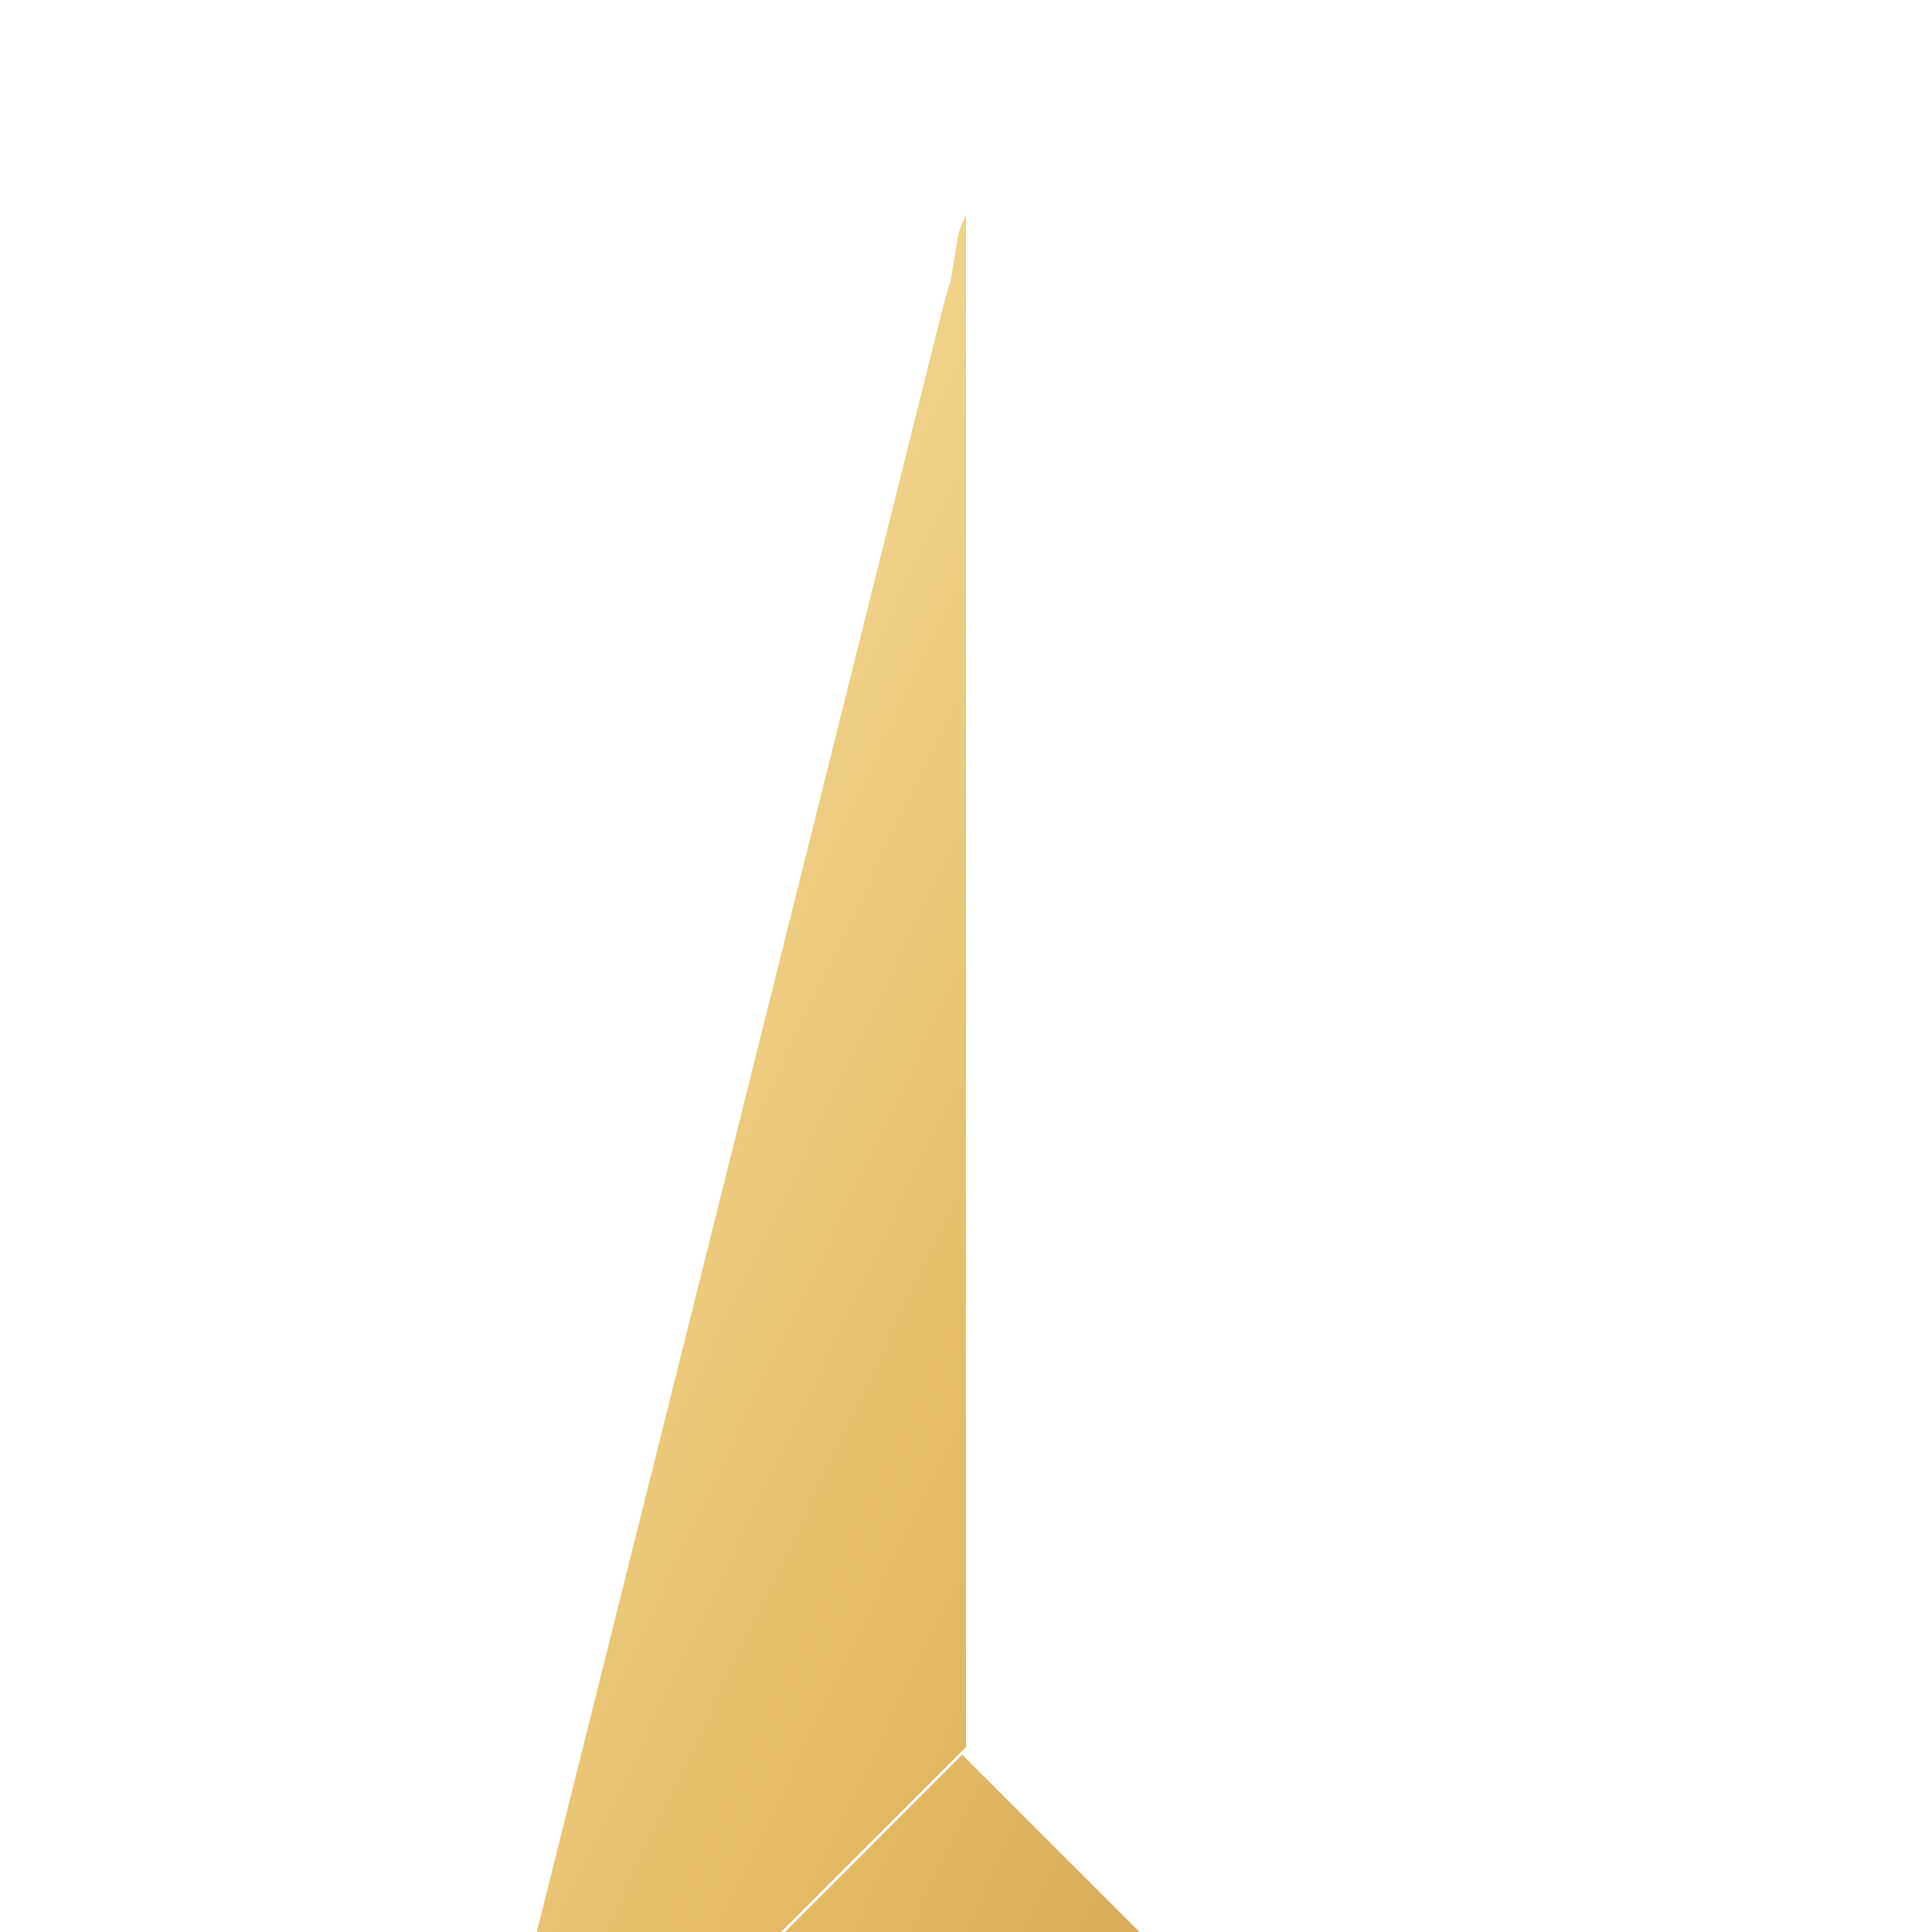
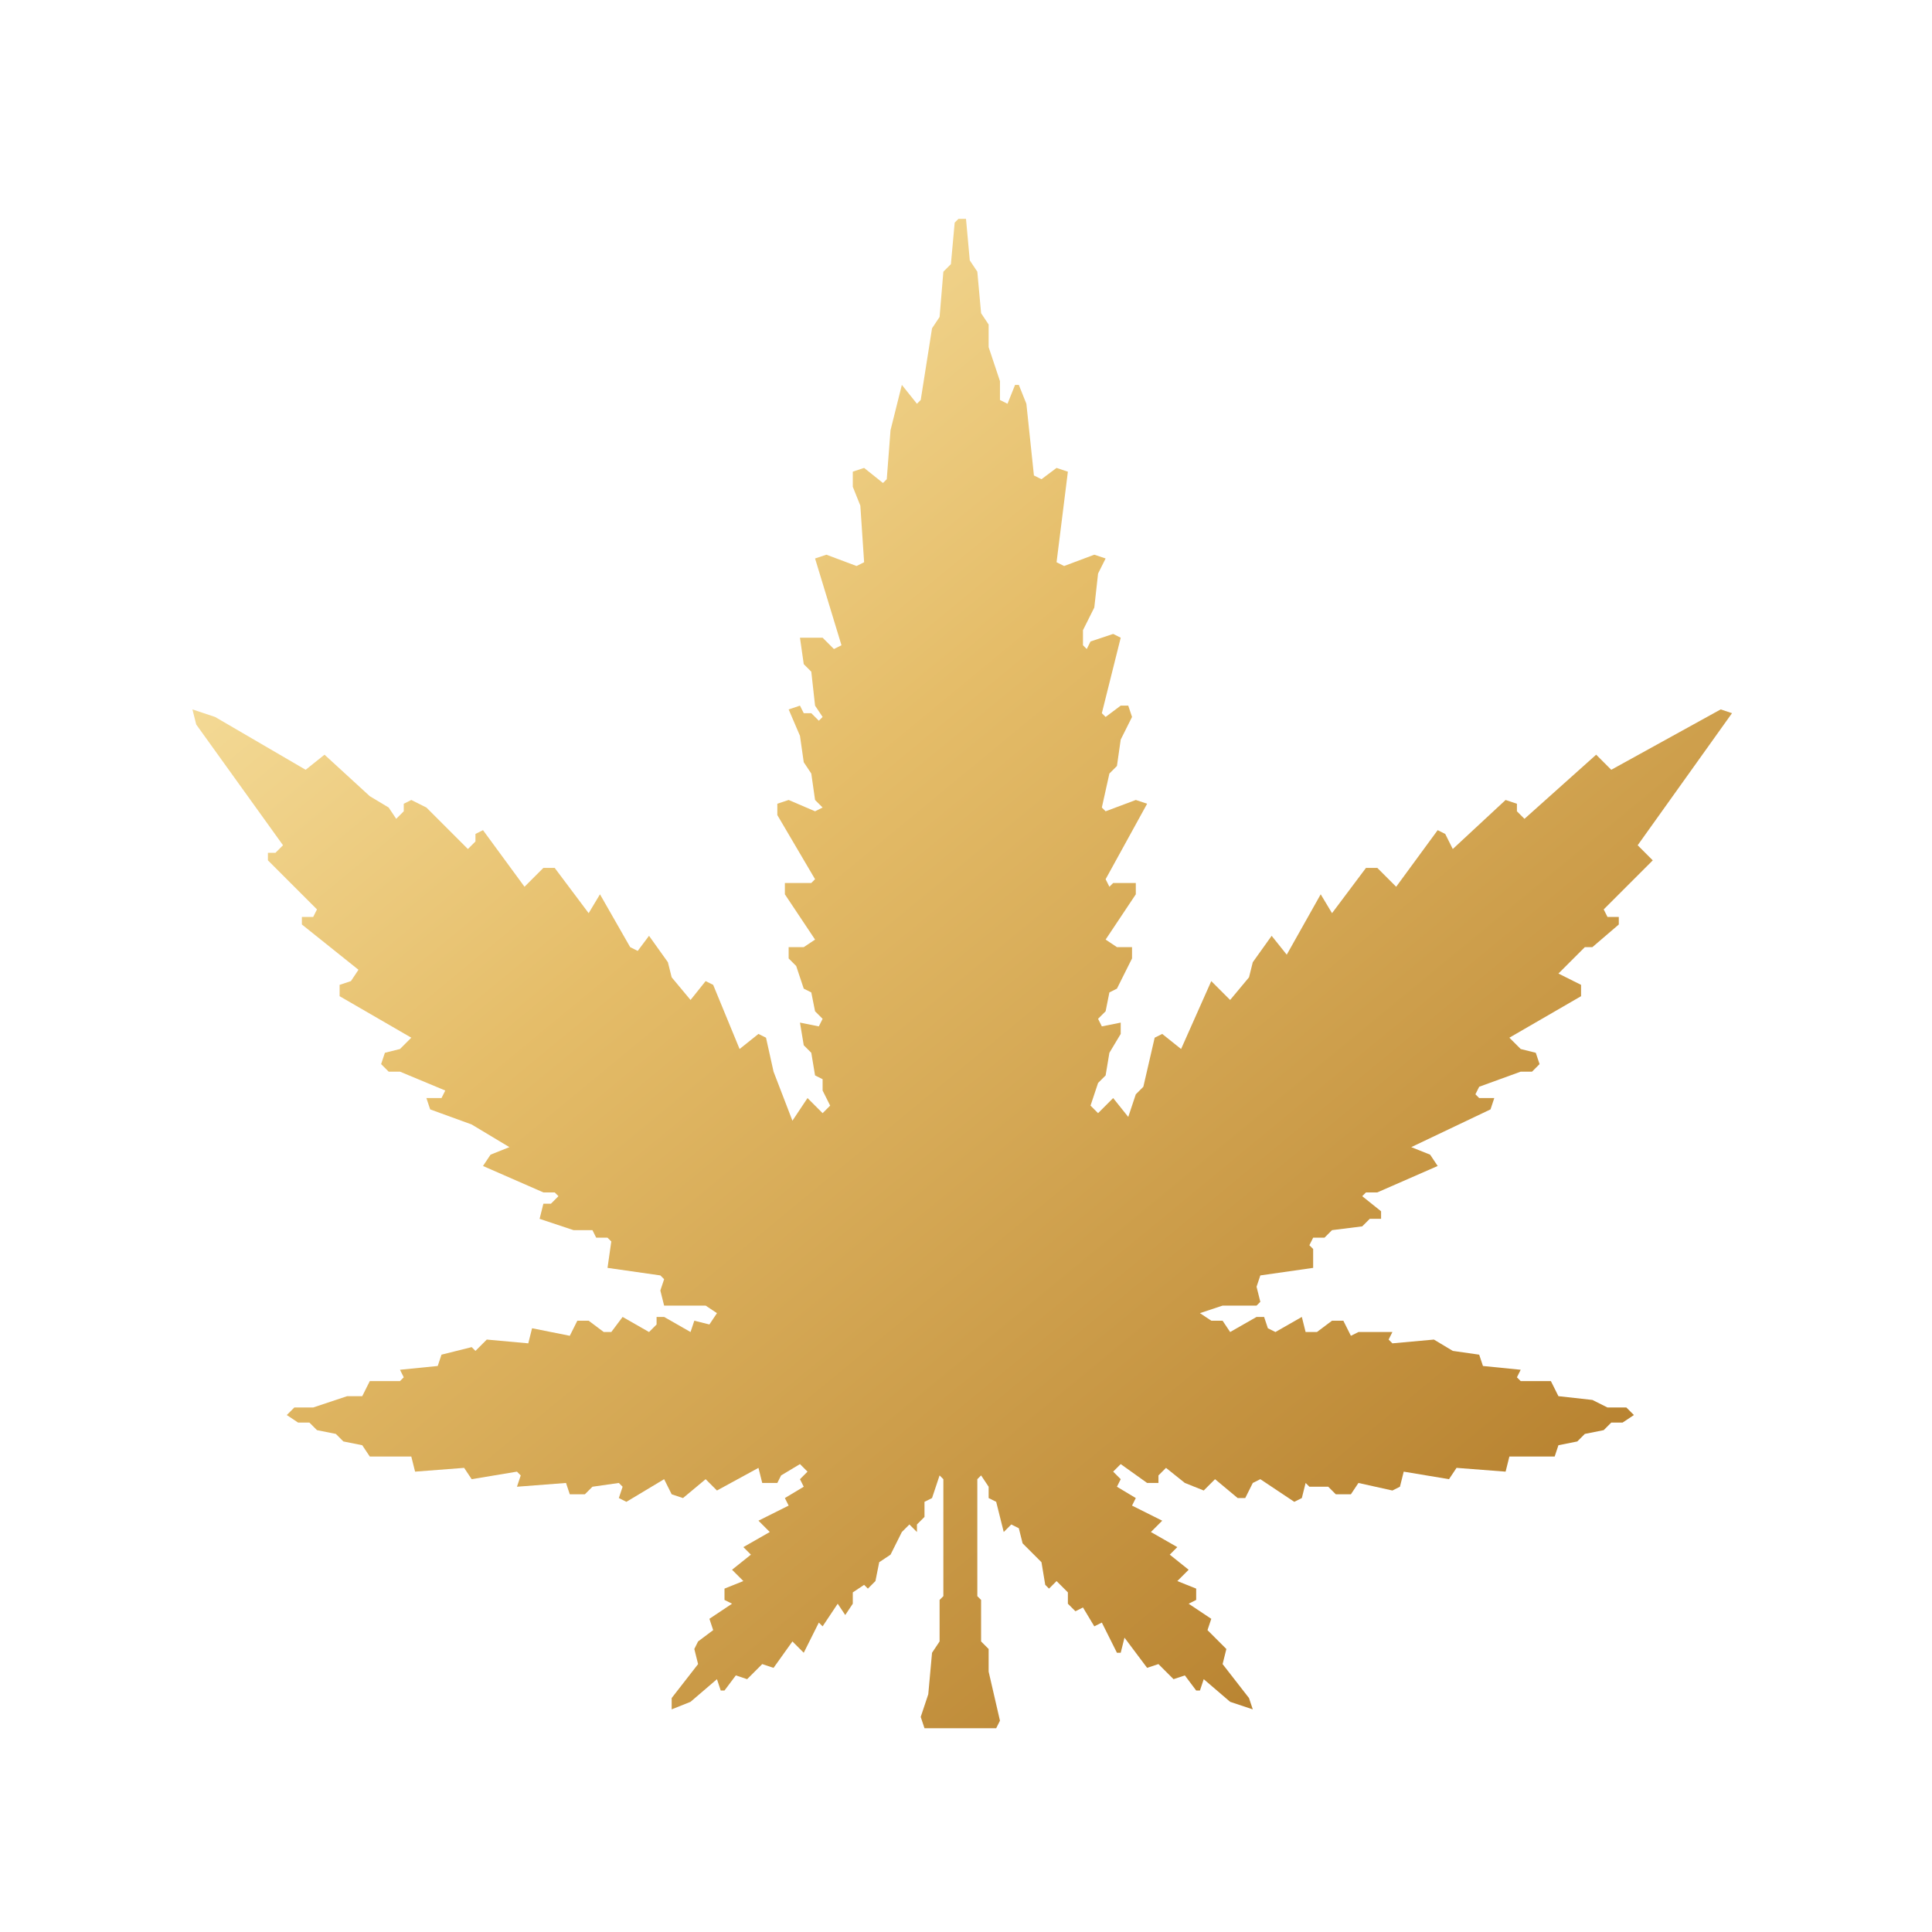
<svg xmlns="http://www.w3.org/2000/svg" viewBox="0 0 512 512">
  <defs>
    <linearGradient id="gold" x1="0" y1="0" x2="0.85" y2="1">
      <stop offset="0" stop-color="#fff0b8" />
      <stop offset=".42" stop-color="#e5bd69" />
      <stop offset="1" stop-color="#b27b29" />
    </linearGradient>
  </defs>
-   <path d="M 256,57 L 255,59 L 254,62 L 253,68 L 252,74 L 250,81 L 248,89 L 246,97 L 244,105 L 242,113 L 240,121 L 238,129 L 236,137 L 234,145 L 232,153 L 230,161 L 228,169 L 226,177 L 224,185 L 222,193 L 220,201 L 218,209 L 216,217 L 214,225 L 212,233 L 210,241 L 208,249 L 206,257 L 204,265 L 202,273 L 200,281 L 198,289 L 196,297 L 194,305 L 192,313 L 190,321 L 188,329 L 186,337 L 184,345 L 182,353 L 180,361 L 178,369 L 176,377 L 174,385 L 172,393 L 170,401 L 168,409 L 166,417 L 164,425 L 162,433 L 160,441 L 158,449 L 156,457 L 154,465 L 152,473 L 150,481 L 148,489 L 146,497 L 144,505 L 142,513 L 140,521 L 138,529 L 136,537 L 134,545 L 132,553 L 130,561 L 128,569 L 126,577 L 124,585 L 122,593 L 120,601 L 118,609 L 116,617 L 114,625 L 112,633 L 110,641 L 108,649 L 106,657 L 104,665 L 102,673 L 100,681 L 98,689 L 96,697 L 94,705 L 92,713 L 90,721 L 88,729 L 86,737 L 84,745 L 82,753 L 80,761 L 78,769 L 76,777 L 74,785 L 72,793 L 70,801 L 68,809 L 66,817 L 64,825 L 62,833 L 60,841 L 58,849 L 56,857 L 54,865 L 52,873 L 50,881 L 49,882 L 50,883 L 51,884 L 52,885 L 53,886 L 54,887 L 55,888 L 56,889 L 57,890 L 58,891 L 59,892 L 60,893 L 61,894 L 62,895 L 63,896 L 64,897 L 65,898 L 66,899 L 67,900 L 68,901 L 69,902 L 70,903 L 71,904 L 72,905 L 73,906 L 74,907 L 75,908 L 76,909 L 77,910 L 78,911 L 79,912 L 80,913 L 81,914 L 82,915 L 83,916 L 84,917 L 85,918 L 86,919 L 87,920 L 88,921 L 89,922 L 90,923 L 91,924 L 92,925 L 93,926 L 94,927 L 95,928 L 96,929 L 97,930 L 98,931 L 99,932 L 100,933 L 101,934 L 102,935 L 103,936 L 104,937 L 105,938 L 106,939 L 107,940 L 108,941 L 109,942 L 110,943 L 111,944 L 112,945 L 113,946 L 114,947 L 115,948 L 116,949 L 117,950 L 118,951 L 119,952 L 120,953 L 121,954 L 122,955 L 123,956 L 124,957 L 125,958 L 126,959 L 127,960 L 128,961 L 129,962 L 130,963 L 131,964 L 132,965 L 133,966 L 134,967 L 135,968 L 136,969 L 137,970 L 138,971 L 139,972 L 140,973 L 141,974 L 142,975 L 143,976 L 144,977 L 145,978 L 146,979 L 147,980 L 148,981 L 149,982 L 150,983 L 151,984 L 152,985 L 153,986 L 154,987 L 155,988 L 156,989 L 157,990 L 158,991 L 159,992 L 160,993 L 161,994 L 162,995 L 163,996 L 164,997 L 165,998 L 166,999 L 167,1000 L 168,1001 L 169,1002 L 170,1003 L 171,1004 L 172,1005 L 173,1006 L 174,1007 L 175,1008 L 176,1009 L 177,1010 L 178,1011 L 179,1012 L 180,1013 L 181,1014 L 182,1015 L 183,1016 L 184,1017 L 185,1018 L 186,1019 L 187,1020 L 188,1021 L 189,1022 L 190,1023 L 191,1024 L 192,1025 L 193,1026 L 194,1027 L 195,1028 L 196,1029 L 197,1030 L 198,1031 L 199,1032 L 200,1033 L 201,1034 L 202,1035 L 203,1036 L 204,1037 L 205,1038 L 206,1039 L 207,1040 L 208,1041 L 209,1042 L 210,1043 L 211,1044 L 212,1045 L 213,1046 L 214,1047 L 215,1048 L 216,1049 L 217,1050 L 218,1051 L 219,1052 L 220,1053 L 221,1054 L 222,1055 L 223,1056 L 224,1057 L 225,1058 L 226,1059 L 227,1060 L 228,1061 L 229,1062 L 230,1063 L 231,1064 L 232,1065 L 233,1066 L 234,1067 L 235,1068 L 236,1069 L 237,1070 L 238,1071 L 239,1072 L 240,1073 L 241,1074 L 242,1075 L 243,1076 L 244,1077 L 245,1078 L 246,1079 L 247,1080 L 248,1081 L 249,1082 L 250,1083 L 251,1084 L 252,1085 L 253,1086 L 254,1087 L 255,1088 L 256,1089 L 257,1088 L 258,1087 L 259,1086 L 260,1085 L 261,1084 L 262,1083 L 263,1082 L 264,1081 L 265,1080 L 266,1079 L 267,1078 L 268,1077 L 269,1076 L 270,1075 L 271,1074 L 272,1073 L 273,1072 L 274,1071 L 275,1070 L 276,1069 L 277,1068 L 278,1067 L 279,1066 L 280,1065 L 281,1064 L 282,1063 L 283,1062 L 284,1061 L 285,1060 L 286,1059 L 287,1058 L 288,1057 L 289,1056 L 290,1055 L 291,1054 L 292,1053 L 293,1052 L 294,1051 L 295,1050 L 296,1049 L 297,1048 L 298,1047 L 299,1046 L 300,1045 L 301,1044 L 302,1043 L 303,1042 L 304,1041 L 305,1040 L 306,1039 L 307,1038 L 308,1037 L 309,1036 L 310,1035 L 311,1034 L 312,1033 L 313,1032 L 314,1031 L 315,1030 L 316,1029 L 317,1028 L 318,1027 L 319,1026 L 320,1025 L 321,1024 L 322,1023 L 323,1022 L 324,1021 L 325,1020 L 326,1019 L 327,1018 L 328,1017 L 329,1016 L 330,1015 L 331,1014 L 332,1013 L 333,1012 L 334,1011 L 335,1010 L 336,1009 L 337,1008 L 338,1007 L 339,1006 L 340,1005 L 341,1004 L 342,1003 L 343,1002 L 344,1001 L 345,1000 L 346,999 L 347,998 L 348,997 L 349,996 L 350,995 L 351,994 L 352,993 L 353,992 L 354,991 L 355,990 L 356,989 L 357,988 L 358,987 L 359,986 L 360,985 L 361,984 L 362,983 L 363,982 L 364,981 L 365,980 L 366,979 L 367,978 L 368,977 L 369,976 L 370,975 L 371,974 L 372,973 L 373,972 L 374,971 L 375,970 L 376,969 L 377,968 L 378,967 L 379,966 L 380,965 L 381,964 L 382,963 L 383,962 L 384,961 L 385,960 L 386,959 L 387,958 L 388,957 L 389,956 L 390,955 L 391,954 L 392,953 L 393,952 L 394,951 L 395,950 L 396,949 L 397,948 L 398,947 L 399,946 L 400,945 L 401,944 L 402,943 L 403,942 L 404,941 L 405,940 L 406,939 L 407,938 L 408,937 L 409,936 L 410,935 L 411,934 L 412,933 L 413,932 L 414,931 L 415,930 L 416,929 L 417,928 L 418,927 L 419,926 L 420,925 L 421,924 L 422,923 L 423,922 L 424,921 L 425,920 L 426,919 L 427,918 L 428,917 L 429,916 L 430,915 L 431,914 L 432,913 L 433,912 L 434,911 L 435,910 L 436,909 L 437,908 L 438,907 L 439,906 L 440,905 L 441,904 L 442,903 L 443,902 L 444,901 L 445,900 L 446,899 L 447,898 L 448,897 L 449,896 L 450,895 L 451,894 L 452,893 L 453,892 L 454,891 L 455,890 L 456,889 L 457,888 L 458,887 L 459,886 L 460,885 L 461,884 L 462,883 L 463,882 L 462,881 L 460,879 L 457,877 L 453,875 L 449,873 L 445,871 L 441,869 L 437,867 L 433,865 L 429,863 L 425,861 L 421,859 L 417,857 L 413,855 L 409,853 L 405,851 L 401,849 L 397,847 L 393,845 L 389,843 L 385,841 L 381,839 L 377,837 L 373,835 L 369,833 L 365,831 L 361,829 L 357,827 L 353,825 L 349,823 L 345,821 L 341,819 L 337,817 L 333,815 L 329,813 L 325,811 L 321,809 L 317,807 L 313,805 L 309,803 L 305,801 L 301,799 L 297,797 L 293,795 L 289,793 L 285,791 L 281,789 L 277,787 L 273,785 L 269,783 L 265,781 L 261,779 L 257,777 L 253,775 L 249,773 L 245,771 L 241,769 L 237,767 L 233,765 L 229,763 L 225,761 L 221,759 L 217,757 L 213,755 L 209,753 L 205,751 L 201,749 L 197,747 L 193,745 L 189,743 L 185,741 L 181,739 L 177,737 L 173,735 L 169,733 L 165,731 L 161,729 L 157,727 L 153,725 L 149,723 L 145,721 L 141,719 L 137,717 L 133,715 L 129,713 L 125,711 L 121,709 L 117,707 L 113,705 L 109,703 L 105,701 L 101,699 L 97,697 L 93,695 L 89,693 L 85,691 L 81,689 L 77,687 L 73,685 L 69,683 L 65,681 L 61,679 L 57,677 L 53,675 L 51,673 L 50,671 L 51,669 L 53,667 L 55,665 L 57,663 L 59,661 L 61,659 L 63,657 L 65,655 L 67,653 L 69,651 L 71,649 L 73,647 L 75,645 L 77,643 L 79,641 L 81,639 L 83,637 L 85,635 L 87,633 L 89,631 L 91,629 L 93,627 L 95,625 L 97,623 L 99,621 L 101,619 L 103,617 L 105,615 L 107,613 L 109,611 L 111,609 L 113,607 L 115,605 L 117,603 L 119,601 L 121,599 L 123,597 L 125,595 L 127,593 L 129,591 L 131,589 L 133,587 L 135,585 L 137,583 L 139,581 L 141,579 L 143,577 L 145,575 L 147,573 L 149,571 L 151,569 L 153,567 L 155,565 L 157,563 L 159,561 L 161,559 L 163,557 L 165,555 L 167,553 L 169,551 L 171,549 L 173,547 L 175,545 L 177,543 L 179,541 L 181,539 L 183,537 L 185,535 L 187,533 L 189,531 L 191,529 L 193,527 L 195,525 L 197,523 L 199,521 L 201,519 L 203,517 L 205,515 L 207,513 L 209,511 L 211,509 L 213,507 L 215,505 L 217,503 L 219,501 L 221,499 L 223,497 L 225,495 L 227,493 L 229,491 L 231,489 L 233,487 L 235,485 L 237,483 L 239,481 L 241,479 L 243,477 L 245,475 L 247,473 L 249,471 L 251,469 L 253,467 L 255,465 L 257,467 L 259,469 L 261,471 L 263,473 L 265,475 L 267,477 L 269,479 L 271,481 L 273,483 L 275,485 L 277,487 L 279,489 L 281,491 L 283,493 L 285,495 L 287,497 L 289,499 L 291,501 L 293,503 L 295,505 L 297,507 L 299,509 L 301,511 L 303,513 L 305,515 L 307,517 L 309,519 L 311,521 L 313,523 L 315,525 L 317,527 L 319,529 L 321,531 L 323,533 L 325,535 L 327,537 L 329,539 L 331,541 L 333,543 L 335,545 L 337,547 L 339,549 L 341,551 L 343,553 L 345,555 L 347,557 L 349,559 L 351,561 L 353,563 L 355,565 L 357,567 L 359,569 L 361,571 L 363,573 L 365,575 L 367,577 L 369,579 L 371,581 L 373,583 L 375,585 L 377,587 L 379,589 L 381,591 L 383,593 L 385,595 L 387,597 L 389,599 L 391,601 L 393,603 L 395,605 L 397,607 L 399,609 L 401,611 L 403,613 L 405,615 L 407,617 L 409,619 L 411,621 L 413,623 L 415,625 L 417,627 L 419,629 L 421,631 L 423,633 L 425,635 L 427,637 L 429,639 L 431,641 L 433,643 L 435,645 L 437,647 L 439,649 L 441,651 L 443,653 L 445,655 L 447,657 L 449,659 L 451,661 L 453,663 L 455,665 L 457,667 L 459,669 L 461,671 L 463,673 L 462,675 L 460,677 L 458,679 L 456,681 L 454,683 L 452,685 L 450,687 L 448,689 L 446,691 L 444,693 L 442,695 L 440,697 L 438,699 L 436,701 L 434,703 L 432,705 L 430,707 L 428,709 L 426,711 L 424,713 L 422,715 L 420,717 L 418,719 L 416,721 L 414,723 L 412,725 L 410,727 L 408,729 L 406,731 L 404,733 L 402,735 L 400,737 L 398,739 L 396,741 L 394,743 L 392,745 L 390,747 L 388,749 L 386,751 L 384,753 L 382,755 L 380,757 L 378,759 L 376,761 L 374,763 L 372,765 L 370,767 L 368,769 L 366,771 L 364,773 L 362,775 L 360,777 L 358,779 L 356,781 L 354,783 L 352,785 L 350,787 L 348,789 L 346,791 L 344,793 L 342,795 L 340,797 L 338,799 L 336,801 L 334,803 L 332,805 L 330,807 L 328,809 L 326,811 L 324,813 L 322,815 L 320,817 L 318,819 L 316,821 L 314,823 L 312,825 L 310,827 L 308,829 L 306,831 L 304,833 L 302,835 L 300,837 L 298,839 L 296,841 L 294,843 L 292,845 L 290,847 L 288,849 L 286,851 L 284,853 L 282,855 L 280,857 L 278,859 L 276,861 L 274,863 L 272,865 L 270,867 L 268,869 L 266,871 L 264,873 L 262,875 L 260,877 L 258,879 L 256,881 L 254,879 L 252,877 L 250,875 L 248,873 L 246,871 L 244,869 L 242,867 L 240,865 L 238,863 L 236,861 L 234,859 L 232,857 L 230,855 L 228,853 L 226,851 L 224,849 L 222,847 L 220,845 L 218,843 L 216,841 L 214,839 L 212,837 L 210,835 L 208,833 L 206,831 L 204,829 L 202,827 L 200,825 L 198,823 L 196,821 L 194,819 L 192,817 L 190,815 L 188,813 L 186,811 L 184,809 L 182,807 L 180,805 L 178,803 L 176,801 L 174,799 L 172,797 L 170,795 L 168,793 L 166,791 L 164,789 L 162,787 L 160,785 L 158,783 L 156,781 L 154,779 L 152,777 L 150,775 L 148,773 L 146,771 L 144,769 L 142,767 L 140,765 L 138,763 L 136,761 L 134,759 L 132,757 L 130,755 L 128,753 L 126,751 L 124,749 L 122,747 L 120,745 L 118,743 L 116,741 L 114,739 L 112,737 L 110,735 L 108,733 L 106,731 L 104,729 L 102,727 L 100,725 L 98,723 L 96,721 L 94,719 L 92,717 L 90,715 L 88,713 L 86,711 L 84,709 L 82,707 L 80,705 L 78,703 L 76,701 L 74,699 L 72,697 L 70,695 L 68,693 L 66,691 L 64,689 L 62,687 L 60,685 L 58,683 L 56,681 L 54,679 L 52,677 L 51,675 L 50,673 L 49,671 L 50,669 L 52,667 L 54,665 L 56,663 L 58,661 L 60,659 L 62,657 L 64,655 L 66,653 L 68,651 L 70,649 L 72,647 L 74,645 L 76,643 L 78,641 L 80,639 L 82,637 L 84,635 L 86,633 L 88,631 L 90,629 L 92,627 L 94,625 L 96,623 L 98,621 L 100,619 L 102,617 L 104,615 L 106,613 L 108,611 L 110,609 L 112,607 L 114,605 L 116,603 L 118,601 L 120,599 L 122,597 L 124,595 L 126,593 L 128,591 L 130,589 L 132,587 L 134,585 L 136,583 L 138,581 L 140,579 L 142,577 L 144,575 L 146,573 L 148,571 L 150,569 L 152,567 L 154,565 L 156,563 L 158,561 L 160,559 L 162,557 L 164,555 L 166,553 L 168,551 L 170,549 L 172,547 L 174,545 L 176,543 L 178,541 L 180,539 L 182,537 L 184,535 L 186,533 L 188,531 L 190,529 L 192,527 L 194,525 L 196,523 L 198,521 L 200,519 L 202,517 L 204,515 L 206,513 L 208,511 L 210,509 L 212,507 L 214,505 L 216,503 L 218,501 L 220,499 L 222,497 L 224,495 L 226,493 L 228,491 L 230,489 L 232,487 L 234,485 L 236,483 L 238,481 L 240,479 L 242,477 L 244,475 L 246,473 L 248,471 L 250,469 L 252,467 L 254,465 L 256,463 Z" fill="url(#gold)" />
+   <path d="M 254,58 L 253,59 L 252,70 L 250,72 L 249,84 L 247,87 L 244,106 L 243,107 L 239,102 L 236,114 L 235,127 L 234,128 L 229,124 L 226,125 L 226,129 L 228,134 L 229,149 L 227,150 L 219,147 L 216,148 L 223,171 L 221,172 L 218,169 L 212,169 L 213,176 L 215,178 L 216,187 L 218,190 L 217,191 L 215,189 L 213,189 L 212,187 L 209,188 L 212,195 L 213,202 L 215,205 L 216,212 L 218,214 L 216,215 L 209,212 L 206,213 L 206,216 L 216,233 L 215,234 L 208,234 L 208,237 L 216,249 L 213,251 L 209,251 L 209,254 L 211,256 L 213,262 L 215,263 L 216,268 L 218,270 L 217,272 L 212,271 L 213,277 L 215,279 L 216,285 L 218,286 L 218,289 L 220,293 L 218,295 L 214,291 L 210,297 L 205,284 L 203,275 L 201,274 L 196,278 L 189,261 L 187,260 L 183,265 L 178,259 L 177,255 L 172,248 L 169,252 L 167,251 L 159,237 L 156,242 L 147,230 L 144,230 L 139,235 L 128,220 L 126,221 L 126,223 L 124,225 L 113,214 L 109,212 L 107,213 L 107,215 L 105,217 L 103,214 L 98,211 L 86,200 L 81,204 L 57,190 L 51,188 L 52,192 L 75,224 L 73,226 L 71,226 L 71,228 L 84,241 L 83,243 L 80,243 L 80,245 L 95,257 L 93,260 L 90,261 L 90,264 L 109,275 L 106,278 L 102,279 L 101,282 L 103,284 L 106,284 L 118,289 L 117,291 L 113,291 L 114,294 L 125,298 L 135,304 L 130,306 L 128,309 L 144,316 L 147,316 L 148,317 L 146,319 L 144,319 L 143,323 L 152,326 L 157,326 L 158,328 L 161,328 L 162,329 L 161,336 L 175,338 L 176,339 L 175,342 L 176,346 L 187,346 L 190,348 L 188,351 L 184,350 L 183,353 L 176,349 L 174,349 L 174,351 L 172,353 L 165,349 L 162,353 L 160,353 L 156,350 L 153,350 L 151,354 L 141,352 L 140,356 L 129,355 L 126,358 L 125,357 L 117,359 L 116,362 L 106,363 L 107,365 L 106,366 L 98,366 L 96,370 L 92,370 L 83,373 L 78,373 L 76,375 L 79,377 L 82,377 L 84,379 L 89,380 L 91,382 L 96,383 L 98,386 L 109,386 L 110,390 L 123,389 L 125,392 L 137,390 L 138,391 L 137,394 L 150,393 L 151,396 L 155,396 L 157,394 L 164,393 L 165,394 L 164,397 L 166,398 L 176,392 L 178,396 L 181,397 L 187,392 L 190,395 L 201,389 L 202,393 L 206,393 L 207,391 L 212,388 L 214,390 L 212,392 L 213,394 L 208,397 L 209,399 L 201,403 L 204,406 L 197,410 L 199,412 L 194,416 L 197,419 L 192,421 L 192,424 L 194,425 L 188,429 L 189,432 L 185,435 L 184,437 L 185,441 L 178,450 L 178,453 L 183,451 L 190,445 L 191,448 L 192,448 L 195,444 L 198,445 L 202,441 L 205,442 L 210,435 L 213,438 L 217,430 L 218,431 L 222,425 L 224,428 L 226,425 L 226,422 L 229,420 L 230,421 L 232,419 L 233,414 L 236,412 L 239,406 L 241,404 L 243,406 L 243,404 L 245,402 L 245,398 L 247,397 L 249,391 L 250,392 L 250,423 L 249,424 L 249,435 L 247,438 L 246,449 L 244,455 L 245,458 L 264,458 L 265,456 L 262,443 L 262,437 L 260,435 L 260,424 L 259,423 L 259,392 L 260,391 L 262,394 L 262,397 L 264,398 L 266,406 L 268,404 L 270,405 L 271,409 L 276,414 L 277,420 L 278,421 L 280,419 L 283,422 L 283,425 L 285,427 L 287,426 L 290,431 L 292,430 L 296,438 L 297,438 L 298,434 L 304,442 L 307,441 L 311,445 L 314,444 L 317,448 L 318,448 L 319,445 L 326,451 L 332,453 L 331,450 L 324,441 L 325,437 L 320,432 L 321,429 L 315,425 L 317,424 L 317,421 L 312,419 L 315,416 L 310,412 L 312,410 L 305,406 L 308,403 L 300,399 L 301,397 L 296,394 L 297,392 L 295,390 L 297,388 L 304,393 L 307,393 L 307,391 L 309,389 L 314,393 L 319,395 L 322,392 L 328,397 L 330,397 L 332,393 L 334,392 L 343,398 L 345,397 L 346,393 L 347,394 L 352,394 L 354,396 L 358,396 L 360,393 L 369,395 L 371,394 L 372,390 L 384,392 L 386,389 L 399,390 L 400,386 L 412,386 L 413,383 L 418,382 L 420,380 L 425,379 L 427,377 L 430,377 L 433,375 L 431,373 L 426,373 L 422,371 L 413,370 L 411,366 L 403,366 L 402,365 L 403,363 L 393,362 L 392,359 L 385,358 L 380,355 L 369,356 L 368,355 L 369,353 L 360,353 L 358,354 L 356,350 L 353,350 L 349,353 L 346,353 L 345,349 L 338,353 L 336,352 L 335,349 L 333,349 L 326,353 L 324,350 L 321,350 L 318,348 L 324,346 L 333,346 L 334,345 L 333,341 L 334,338 L 348,336 L 348,331 L 347,330 L 348,328 L 351,328 L 353,326 L 361,325 L 363,323 L 366,323 L 366,321 L 361,317 L 362,316 L 365,316 L 381,309 L 379,306 L 374,304 L 395,294 L 396,291 L 392,291 L 391,290 L 392,288 L 403,284 L 406,284 L 408,282 L 407,279 L 403,278 L 400,275 L 419,264 L 419,261 L 413,258 L 420,251 L 422,251 L 429,245 L 429,243 L 426,243 L 425,241 L 438,228 L 434,224 L 459,189 L 456,188 L 427,204 L 423,200 L 404,217 L 402,215 L 402,213 L 399,212 L 385,225 L 383,221 L 381,220 L 370,235 L 365,230 L 362,230 L 353,242 L 350,237 L 341,253 L 337,248 L 332,255 L 331,259 L 326,265 L 321,260 L 313,278 L 308,274 L 306,275 L 303,288 L 301,290 L 299,296 L 295,291 L 291,295 L 289,293 L 291,287 L 293,285 L 294,279 L 297,274 L 297,271 L 292,272 L 291,270 L 293,268 L 294,263 L 296,262 L 300,254 L 300,251 L 296,251 L 293,249 L 301,237 L 301,234 L 295,234 L 294,235 L 293,233 L 304,213 L 301,212 L 293,215 L 292,214 L 294,205 L 296,203 L 297,196 L 300,190 L 299,187 L 297,187 L 293,190 L 292,189 L 297,169 L 295,168 L 289,170 L 288,172 L 287,171 L 287,167 L 290,161 L 291,152 L 293,148 L 290,147 L 282,150 L 280,149 L 283,125 L 280,124 L 276,127 L 274,126 L 272,107 L 270,102 L 269,102 L 267,107 L 265,106 L 265,101 L 262,92 L 262,86 L 260,83 L 259,72 L 257,69 L 256,58 Z" fill="url(#gold)" />
</svg>
